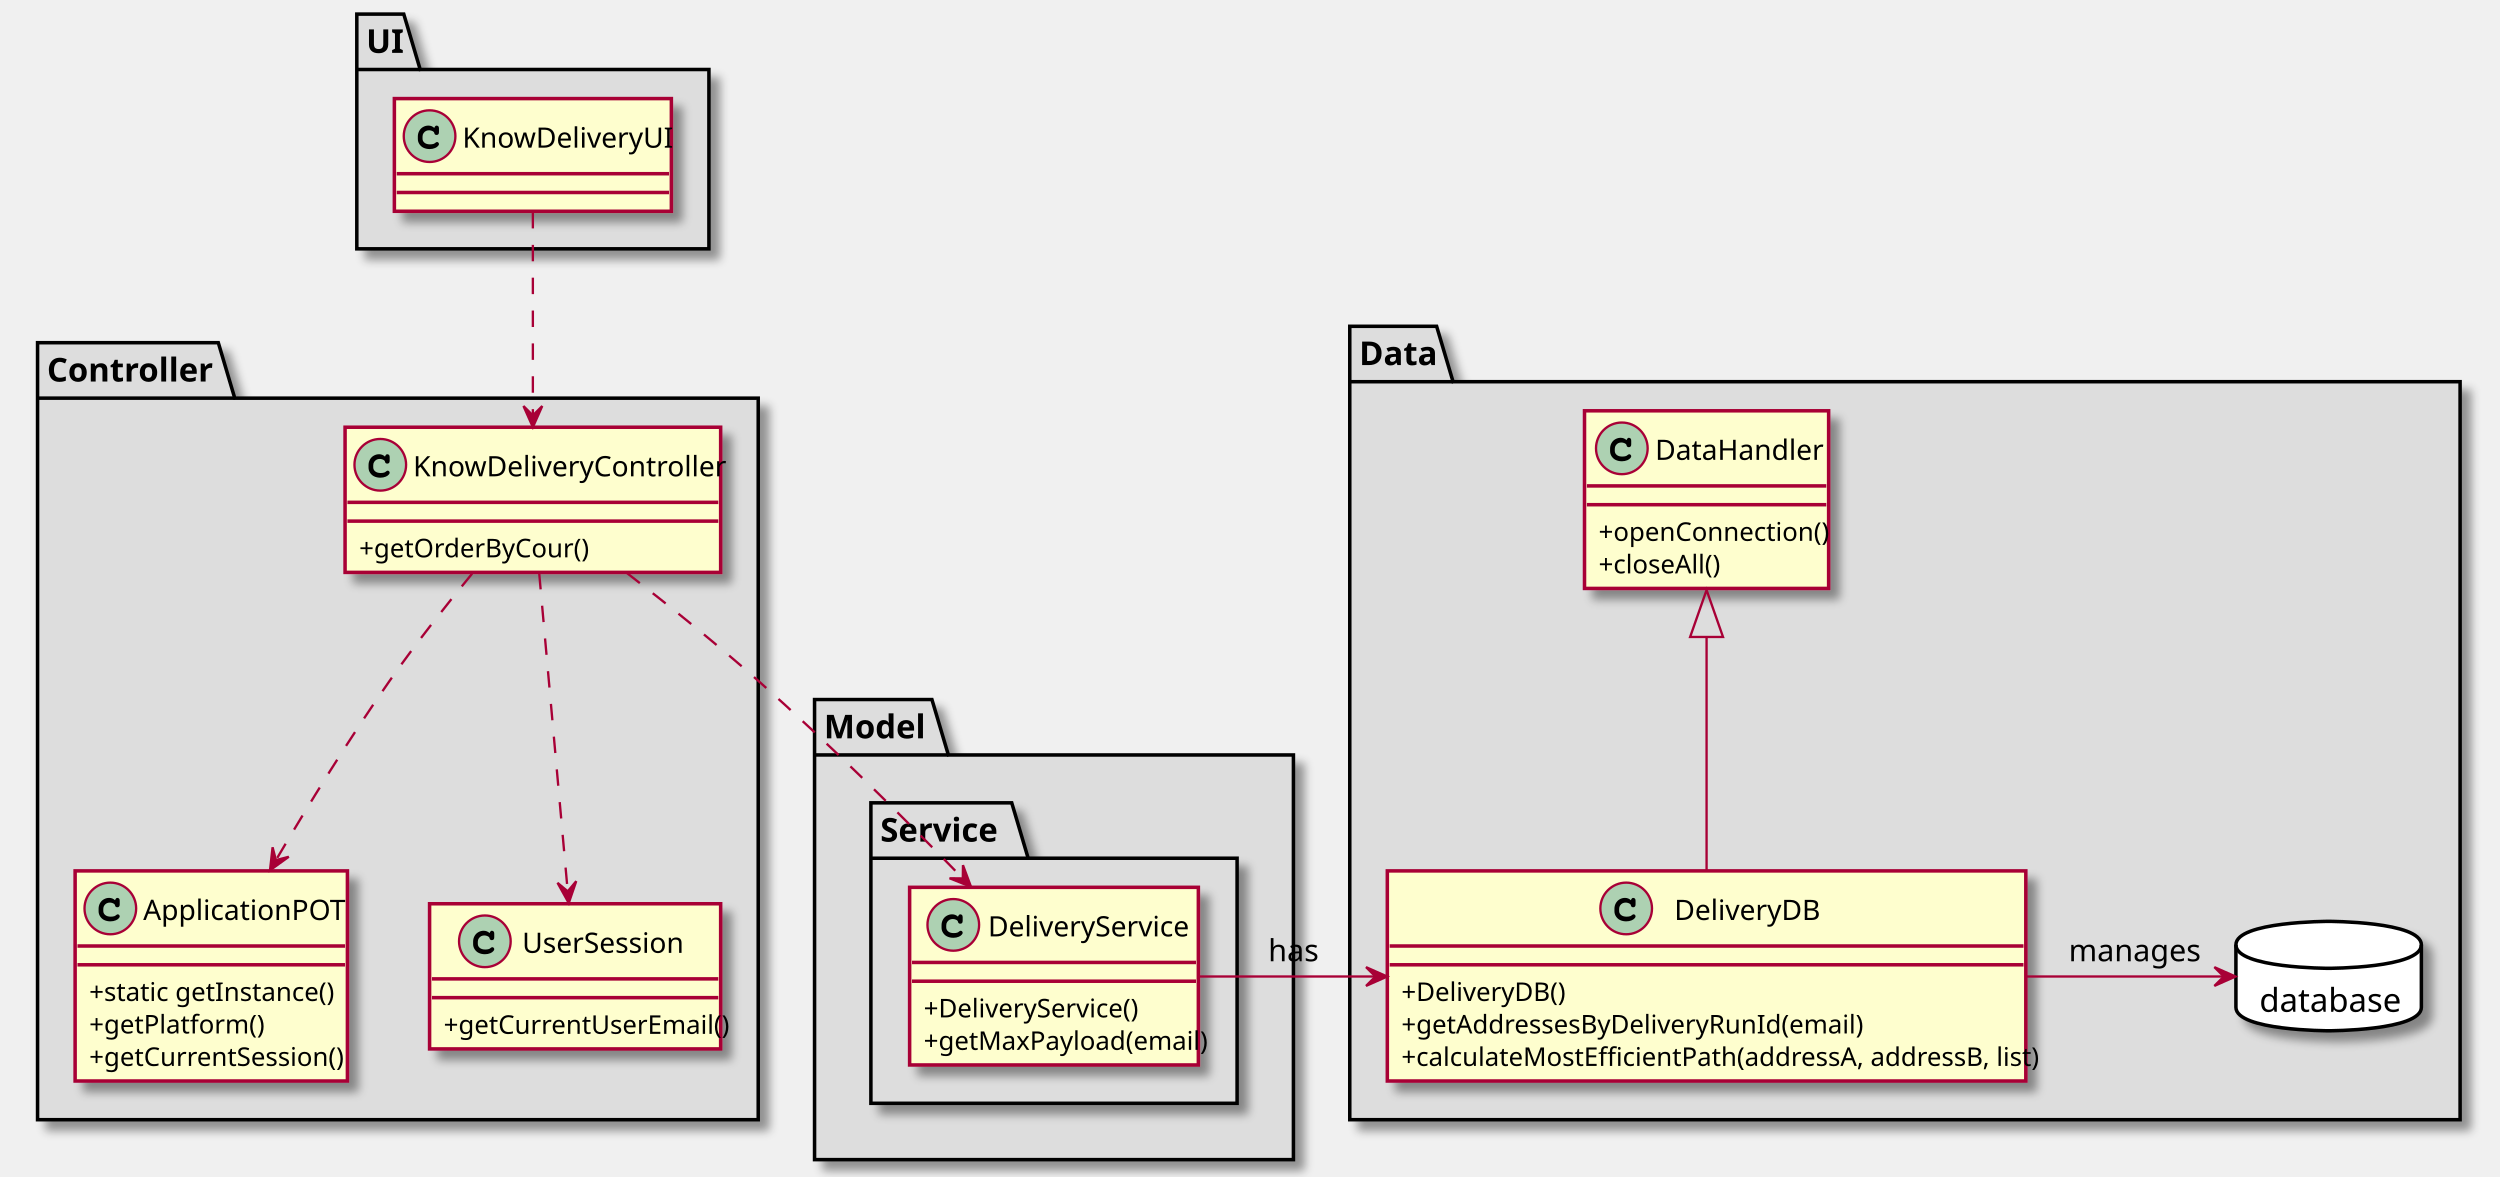
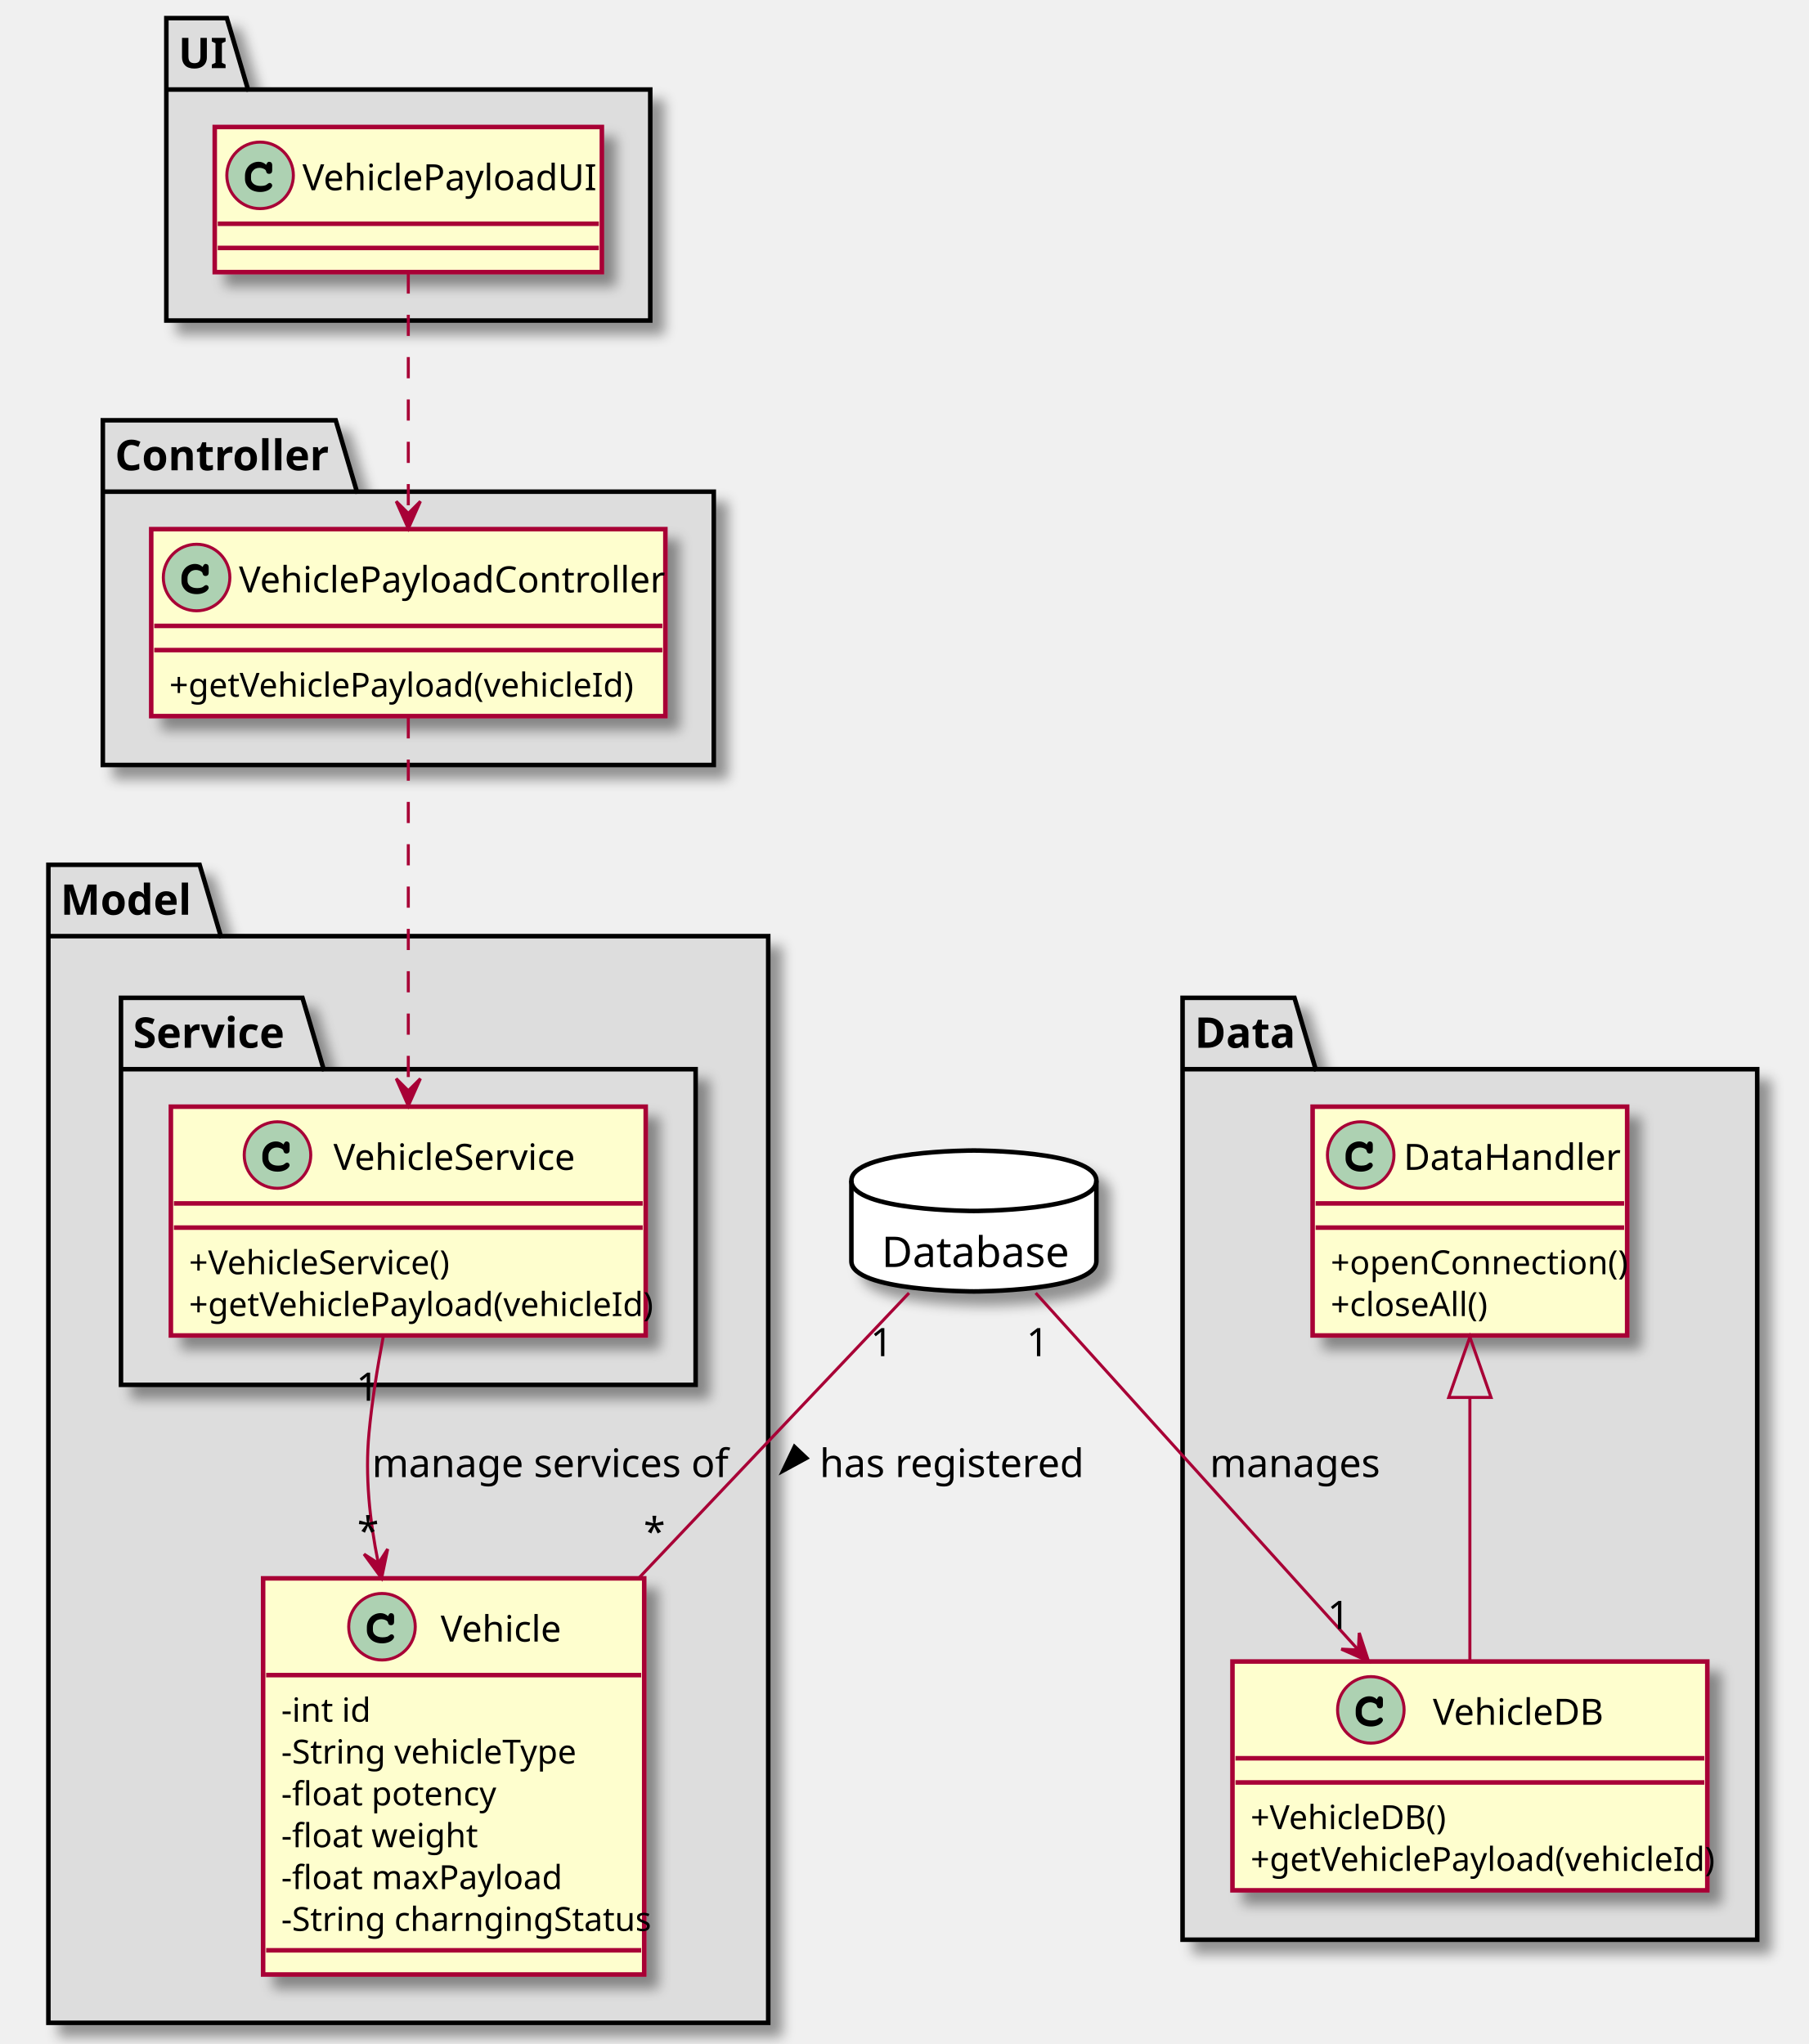
- <svg xmlns="http://www.w3.org/2000/svg" contentScriptType="application/ecmascript" contentStyleType="text/css" height="501px" preserveAspectRatio="none" style="width:1065px;height:501px;" version="1.1" viewBox="0 0 1065 501" width="1065px" zoomAndPan="magnify">
+ <svg xmlns="http://www.w3.org/2000/svg" contentScriptType="application/ecmascript" contentStyleType="text/css" height="676px" preserveAspectRatio="none" style="width:598px;height:676px;" version="1.1" viewBox="0 0 598 676" width="598px" zoomAndPan="magnify">
  <defs>
-     <filter height="300%" id="f19uk78dqld49r" width="300%" x="-1" y="-1">
+     <filter height="300%" id="f1c3i0i9vet0xv" width="300%" x="-1" y="-1">
      <feGaussianBlur result="blurOut" stdDeviation="2.0" />
      <feColorMatrix in="blurOut" result="blurOut2" type="matrix" values="0 0 0 0 0 0 0 0 0 0 0 0 0 0 0 0 0 0 .4 0" />
      <feOffset dx="4.0" dy="4.0" in="blurOut2" result="blurOut3" />
      <feBlend in="SourceGraphic" in2="blurOut3" mode="normal" />
    </filter>
  </defs>
  <g>
-     <polygon fill="#DDDDDD" filter="url(#f19uk78dqld49r)" points="16,146,93,146,100,169.609,323,169.609,323,477,16,477,16,146" style="stroke:#000000;stroke-width:1.5;" />
-     <line style="stroke:#000000;stroke-width:1.5;" x1="16" x2="100" y1="169.609" y2="169.609" />
-     <text fill="#000000" font-family="sans-serif" font-size="14" font-weight="bold" lengthAdjust="spacing" textLength="71" x="20" y="162.533">Controller</text>
-     <polygon fill="#DDDDDD" filter="url(#f19uk78dqld49r)" points="152,6,172,6,179,29.609,302,29.609,302,106,152,106,152,6" style="stroke:#000000;stroke-width:1.5;" />
-     <line style="stroke:#000000;stroke-width:1.5;" x1="152" x2="179" y1="29.609" y2="29.609" />
-     <text fill="#000000" font-family="sans-serif" font-size="14" font-weight="bold" lengthAdjust="spacing" textLength="14" x="156" y="22.533">UI</text>
-     <polygon fill="#DDDDDD" filter="url(#f19uk78dqld49r)" points="347,298,397,298,404,321.609,551,321.609,551,494,347,494,347,298" style="stroke:#000000;stroke-width:1.5;" />
-     <line style="stroke:#000000;stroke-width:1.5;" x1="347" x2="404" y1="321.609" y2="321.609" />
-     <text fill="#000000" font-family="sans-serif" font-size="14" font-weight="bold" lengthAdjust="spacing" textLength="44" x="351" y="314.533">Model</text>
-     <polygon fill="#DDDDDD" filter="url(#f19uk78dqld49r)" points="371,342,431,342,438,365.609,527,365.609,527,470,371,470,371,342" style="stroke:#000000;stroke-width:1.5;" />
-     <line style="stroke:#000000;stroke-width:1.5;" x1="371" x2="438" y1="365.609" y2="365.609" />
-     <text fill="#000000" font-family="sans-serif" font-size="14" font-weight="bold" lengthAdjust="spacing" textLength="54" x="375" y="358.533">Service</text>
-     <polygon fill="#DDDDDD" filter="url(#f19uk78dqld49r)" points="575,139,612,139,619,162.609,1048,162.609,1048,477,575,477,575,139" style="stroke:#000000;stroke-width:1.5;" />
-     <line style="stroke:#000000;stroke-width:1.5;" x1="575" x2="619" y1="162.609" y2="162.609" />
-     <text fill="#000000" font-family="sans-serif" font-size="14" font-weight="bold" lengthAdjust="spacing" textLength="31" x="579" y="155.533">Data</text>
-     <rect codeLine="4" fill="#FEFECE" filter="url(#f19uk78dqld49r)" height="89.508" id="ApplicationPOT" style="stroke:#A80036;stroke-width:1.5;" width="116" x="32" y="371" />
-     <ellipse cx="47" cy="387" fill="#ADD1B2" rx="11" ry="11" style="stroke:#A80036;stroke-width:1.0;" />
-     <path d="M49,383.5 Q49.203,383 49.438,382.75 Q49.672,382.5 49.938,382.5 Q50.406,382.5 50.703,382.781 Q51,383.062 51,383.719 L51,385.281 Q51,385.938 50.719,386.219 Q50.438,386.5 50,386.5 Q49.609,386.5 49.359,386.328 Q49.109,386.156 49,385.703 Q48.953,385.391 48.781,385.219 Q48.469,384.891 47.906,384.703 Q47.344,384.5 46.781,384.5 Q46.078,384.5 45.484,384.781 Q44.906,385.062 44.453,385.688 Q44,386.312 44,387.172 L44,388.094 Q44,389.125 44.844,389.812 Q45.688,390.5 47.188,390.5 Q48.078,390.5 48.703,390.297 Q49.062,390.188 49.469,389.828 Q49.734,389.625 49.875,389.562 Q50.016,389.5 50.188,389.5 Q50.516,389.5 50.75,389.766 Q51,390.016 51,390.375 Q51,390.719 50.656,391.125 Q50.156,391.719 49.359,392.047 Q48.312,392.5 47.031,392.5 Q45.531,392.5 44.328,391.906 Q43.359,391.438 42.672,390.422 Q42,389.406 42,388.203 L42,387.109 Q42,385.859 42.594,384.766 Q43.203,383.672 44.25,383.094 Q45.312,382.5 46.5,382.5 Q47.219,382.5 47.844,382.75 Q48.469,383 49,383.5 Z " fill="#000000" />
-     <text fill="#000000" font-family="sans-serif" font-size="12" lengthAdjust="spacing" textLength="84" x="61" y="391.91">ApplicationPOT</text>
-     <line style="stroke:#A80036;stroke-width:1.5;" x1="33" x2="147" y1="403" y2="403" />
-     <line style="stroke:#A80036;stroke-width:1.5;" x1="33" x2="147" y1="411" y2="411" />
-     <text fill="#000000" font-family="sans-serif" font-size="11" lengthAdjust="spacing" textLength="99" x="38" y="426.419">+static getInstance()</text>
-     <text fill="#000000" font-family="sans-serif" font-size="11" lengthAdjust="spacing" textLength="68" x="38" y="440.255">+getPlatform()</text>
-     <text fill="#000000" font-family="sans-serif" font-size="11" lengthAdjust="spacing" textLength="104" x="38" y="454.091">+getCurrentSession()</text>
-     <rect codeLine="11" fill="#FEFECE" filter="url(#f19uk78dqld49r)" height="61.836" id="UserSession" style="stroke:#A80036;stroke-width:1.5;" width="124" x="183" y="385" />
-     <ellipse cx="206.55" cy="401" fill="#ADD1B2" rx="11" ry="11" style="stroke:#A80036;stroke-width:1.0;" />
-     <path d="M208.55,397.5 Q208.753,397 208.988,396.75 Q209.222,396.5 209.488,396.5 Q209.956,396.5 210.253,396.781 Q210.55,397.062 210.55,397.719 L210.55,399.281 Q210.55,399.938 210.269,400.219 Q209.988,400.5 209.55,400.5 Q209.159,400.5 208.909,400.328 Q208.659,400.156 208.55,399.703 Q208.503,399.391 208.331,399.219 Q208.019,398.891 207.456,398.703 Q206.894,398.5 206.331,398.5 Q205.628,398.5 205.034,398.781 Q204.456,399.062 204.003,399.688 Q203.55,400.312 203.55,401.172 L203.55,402.094 Q203.55,403.125 204.394,403.812 Q205.238,404.5 206.738,404.5 Q207.628,404.5 208.253,404.297 Q208.613,404.188 209.019,403.828 Q209.284,403.625 209.425,403.562 Q209.566,403.5 209.738,403.5 Q210.066,403.5 210.3,403.766 Q210.55,404.016 210.55,404.375 Q210.55,404.719 210.206,405.125 Q209.706,405.719 208.909,406.047 Q207.863,406.5 206.581,406.5 Q205.081,406.5 203.878,405.906 Q202.909,405.438 202.222,404.422 Q201.55,403.406 201.55,402.203 L201.55,401.109 Q201.55,399.859 202.144,398.766 Q202.753,397.672 203.8,397.094 Q204.863,396.5 206.05,396.5 Q206.769,396.5 207.394,396.75 Q208.019,397 208.55,397.5 Z " fill="#000000" />
-     <text fill="#000000" font-family="sans-serif" font-size="12" lengthAdjust="spacing" textLength="73" x="222.45" y="405.91">UserSession</text>
-     <line style="stroke:#A80036;stroke-width:1.5;" x1="184" x2="306" y1="417" y2="417" />
-     <line style="stroke:#A80036;stroke-width:1.5;" x1="184" x2="306" y1="425" y2="425" />
-     <text fill="#000000" font-family="sans-serif" font-size="11" lengthAdjust="spacing" textLength="112" x="189" y="440.419">+getCurrentUserEmail()</text>
-     <rect codeLine="15" fill="#FEFECE" filter="url(#f19uk78dqld49r)" height="61.836" id="KnowDeliveryController" style="stroke:#A80036;stroke-width:1.5;" width="160" x="147" y="182" />
-     <ellipse cx="162" cy="198" fill="#ADD1B2" rx="11" ry="11" style="stroke:#A80036;stroke-width:1.0;" />
-     <path d="M164,194.5 Q164.203,194 164.438,193.75 Q164.672,193.5 164.938,193.5 Q165.406,193.5 165.703,193.781 Q166,194.062 166,194.719 L166,196.281 Q166,196.938 165.719,197.219 Q165.438,197.5 165,197.5 Q164.609,197.5 164.359,197.328 Q164.109,197.156 164,196.703 Q163.953,196.391 163.781,196.219 Q163.469,195.891 162.906,195.703 Q162.344,195.5 161.781,195.5 Q161.078,195.5 160.484,195.781 Q159.906,196.062 159.453,196.688 Q159,197.312 159,198.172 L159,199.094 Q159,200.125 159.844,200.812 Q160.688,201.5 162.188,201.5 Q163.078,201.5 163.703,201.297 Q164.062,201.188 164.469,200.828 Q164.734,200.625 164.875,200.562 Q165.016,200.5 165.188,200.5 Q165.516,200.5 165.75,200.766 Q166,201.016 166,201.375 Q166,201.719 165.656,202.125 Q165.156,202.719 164.359,203.047 Q163.312,203.5 162.031,203.5 Q160.531,203.5 159.328,202.906 Q158.359,202.438 157.672,201.422 Q157,200.406 157,199.203 L157,198.109 Q157,196.859 157.594,195.766 Q158.203,194.672 159.25,194.094 Q160.312,193.5 161.5,193.5 Q162.219,193.5 162.844,193.75 Q163.469,194 164,194.5 Z " fill="#000000" />
-     <text fill="#000000" font-family="sans-serif" font-size="12" lengthAdjust="spacing" textLength="128" x="176" y="202.91">KnowDeliveryController</text>
-     <line style="stroke:#A80036;stroke-width:1.5;" x1="148" x2="306" y1="214" y2="214" />
-     <line style="stroke:#A80036;stroke-width:1.5;" x1="148" x2="306" y1="222" y2="222" />
-     <text fill="#000000" font-family="sans-serif" font-size="11" lengthAdjust="spacing" textLength="93" x="153" y="237.419">+getOrderByCour()</text>
-     <rect codeLine="20" fill="#FEFECE" filter="url(#f19uk78dqld49r)" height="48" id="KnowDeliveryUI" style="stroke:#A80036;stroke-width:1.5;" width="118" x="168" y="42" />
-     <ellipse cx="183" cy="58" fill="#ADD1B2" rx="11" ry="11" style="stroke:#A80036;stroke-width:1.0;" />
-     <path d="M185,54.5 Q185.203,54 185.438,53.75 Q185.672,53.5 185.938,53.5 Q186.406,53.5 186.703,53.781 Q187,54.062 187,54.719 L187,56.281 Q187,56.938 186.719,57.219 Q186.438,57.5 186,57.5 Q185.609,57.5 185.359,57.328 Q185.109,57.156 185,56.703 Q184.953,56.391 184.781,56.219 Q184.469,55.891 183.906,55.703 Q183.344,55.5 182.781,55.5 Q182.078,55.5 181.484,55.781 Q180.906,56.062 180.453,56.688 Q180,57.312 180,58.172 L180,59.094 Q180,60.125 180.844,60.812 Q181.688,61.5 183.188,61.5 Q184.078,61.5 184.703,61.297 Q185.062,61.188 185.469,60.828 Q185.734,60.625 185.875,60.562 Q186.016,60.5 186.188,60.5 Q186.516,60.5 186.75,60.766 Q187,61.016 187,61.375 Q187,61.719 186.656,62.125 Q186.156,62.719 185.359,63.047 Q184.312,63.5 183.031,63.5 Q181.531,63.5 180.328,62.906 Q179.359,62.438 178.672,61.422 Q178,60.406 178,59.203 L178,58.109 Q178,56.859 178.594,55.766 Q179.203,54.672 180.25,54.094 Q181.312,53.5 182.5,53.5 Q183.219,53.5 183.844,53.75 Q184.469,54 185,54.5 Z " fill="#000000" />
-     <text fill="#000000" font-family="sans-serif" font-size="12" lengthAdjust="spacing" textLength="86" x="197" y="62.91">KnowDeliveryUI</text>
-     <line style="stroke:#A80036;stroke-width:1.5;" x1="169" x2="285" y1="74" y2="74" />
-     <line style="stroke:#A80036;stroke-width:1.5;" x1="169" x2="285" y1="82" y2="82" />
-     <rect codeLine="27" fill="#FEFECE" filter="url(#f19uk78dqld49r)" height="75.672" id="DeliveryService" style="stroke:#A80036;stroke-width:1.5;" width="123" x="387.5" y="378" />
-     <ellipse cx="406.1" cy="394" fill="#ADD1B2" rx="11" ry="11" style="stroke:#A80036;stroke-width:1.0;" />
-     <path d="M408.1,390.5 Q408.303,390 408.538,389.75 Q408.772,389.5 409.038,389.5 Q409.506,389.5 409.803,389.781 Q410.1,390.062 410.1,390.719 L410.1,392.281 Q410.1,392.938 409.819,393.219 Q409.538,393.5 409.1,393.5 Q408.709,393.5 408.459,393.328 Q408.209,393.156 408.1,392.703 Q408.053,392.391 407.881,392.219 Q407.569,391.891 407.006,391.703 Q406.444,391.5 405.881,391.5 Q405.178,391.5 404.584,391.781 Q404.006,392.062 403.553,392.688 Q403.1,393.312 403.1,394.172 L403.1,395.094 Q403.1,396.125 403.944,396.812 Q404.788,397.5 406.288,397.5 Q407.178,397.5 407.803,397.297 Q408.163,397.188 408.569,396.828 Q408.834,396.625 408.975,396.562 Q409.116,396.5 409.288,396.5 Q409.616,396.5 409.85,396.766 Q410.1,397.016 410.1,397.375 Q410.1,397.719 409.756,398.125 Q409.256,398.719 408.459,399.047 Q407.413,399.5 406.131,399.5 Q404.631,399.5 403.428,398.906 Q402.459,398.438 401.772,397.422 Q401.1,396.406 401.1,395.203 L401.1,394.109 Q401.1,392.859 401.694,391.766 Q402.303,390.672 403.35,390.094 Q404.413,389.5 405.6,389.5 Q406.319,389.5 406.944,389.75 Q407.569,390 408.1,390.5 Z " fill="#000000" />
-     <text fill="#000000" font-family="sans-serif" font-size="12" lengthAdjust="spacing" textLength="83" x="420.9" y="398.91">DeliveryService</text>
-     <line style="stroke:#A80036;stroke-width:1.5;" x1="388.5" x2="509.5" y1="410" y2="410" />
-     <line style="stroke:#A80036;stroke-width:1.5;" x1="388.5" x2="509.5" y1="418" y2="418" />
-     <text fill="#000000" font-family="sans-serif" font-size="11" lengthAdjust="spacing" textLength="90" x="393.5" y="433.419">+DeliveryService()</text>
-     <text fill="#000000" font-family="sans-serif" font-size="11" lengthAdjust="spacing" textLength="111" x="393.5" y="447.255">+getMaxPayload(email)</text>
-     <rect codeLine="35" fill="#FEFECE" filter="url(#f19uk78dqld49r)" height="75.672" id="DataHandler" style="stroke:#A80036;stroke-width:1.5;" width="104" x="675" y="175" />
-     <ellipse cx="690.9" cy="191" fill="#ADD1B2" rx="11" ry="11" style="stroke:#A80036;stroke-width:1.0;" />
-     <path d="M692.9,187.5 Q693.103,187 693.337,186.75 Q693.572,186.5 693.837,186.5 Q694.306,186.5 694.603,186.781 Q694.9,187.062 694.9,187.719 L694.9,189.281 Q694.9,189.938 694.619,190.219 Q694.337,190.5 693.9,190.5 Q693.509,190.5 693.259,190.328 Q693.009,190.156 692.9,189.703 Q692.853,189.391 692.681,189.219 Q692.369,188.891 691.806,188.703 Q691.244,188.5 690.681,188.5 Q689.978,188.5 689.384,188.781 Q688.806,189.062 688.353,189.688 Q687.9,190.312 687.9,191.172 L687.9,192.094 Q687.9,193.125 688.744,193.812 Q689.587,194.5 691.087,194.5 Q691.978,194.5 692.603,194.297 Q692.962,194.188 693.369,193.828 Q693.634,193.625 693.775,193.562 Q693.916,193.5 694.087,193.5 Q694.416,193.5 694.65,193.766 Q694.9,194.016 694.9,194.375 Q694.9,194.719 694.556,195.125 Q694.056,195.719 693.259,196.047 Q692.212,196.5 690.931,196.5 Q689.431,196.5 688.228,195.906 Q687.259,195.438 686.572,194.422 Q685.9,193.406 685.9,192.203 L685.9,191.109 Q685.9,189.859 686.494,188.766 Q687.103,187.672 688.15,187.094 Q689.212,186.5 690.4,186.5 Q691.119,186.5 691.744,186.75 Q692.369,187 692.9,187.5 Z " fill="#000000" />
-     <text fill="#000000" font-family="sans-serif" font-size="12" lengthAdjust="spacing" textLength="70" x="705.1" y="195.91">DataHandler</text>
-     <line style="stroke:#A80036;stroke-width:1.5;" x1="676" x2="778" y1="207" y2="207" />
-     <line style="stroke:#A80036;stroke-width:1.5;" x1="676" x2="778" y1="215" y2="215" />
-     <text fill="#000000" font-family="sans-serif" font-size="11" lengthAdjust="spacing" textLength="92" x="681" y="230.419">+openConnection()</text>
-     <text fill="#000000" font-family="sans-serif" font-size="11" lengthAdjust="spacing" textLength="52" x="681" y="244.255">+closeAll()</text>
-     <rect codeLine="55" fill="#FEFECE" filter="url(#f19uk78dqld49r)" height="89.508" id="DeliveryDB" style="stroke:#A80036;stroke-width:1.5;" width="272" x="591" y="371" />
-     <ellipse cx="692.75" cy="387" fill="#ADD1B2" rx="11" ry="11" style="stroke:#A80036;stroke-width:1.0;" />
-     <path d="M694.75,383.5 Q694.953,383 695.188,382.75 Q695.422,382.5 695.688,382.5 Q696.156,382.5 696.453,382.781 Q696.75,383.062 696.75,383.719 L696.75,385.281 Q696.75,385.938 696.469,386.219 Q696.188,386.5 695.75,386.5 Q695.359,386.5 695.109,386.328 Q694.859,386.156 694.75,385.703 Q694.703,385.391 694.531,385.219 Q694.219,384.891 693.656,384.703 Q693.094,384.5 692.531,384.5 Q691.828,384.5 691.234,384.781 Q690.656,385.062 690.203,385.688 Q689.75,386.312 689.75,387.172 L689.75,388.094 Q689.75,389.125 690.594,389.812 Q691.438,390.5 692.938,390.5 Q693.828,390.5 694.453,390.297 Q694.812,390.188 695.219,389.828 Q695.484,389.625 695.625,389.562 Q695.766,389.5 695.938,389.5 Q696.266,389.5 696.5,389.766 Q696.75,390.016 696.75,390.375 Q696.75,390.719 696.406,391.125 Q695.906,391.719 695.109,392.047 Q694.062,392.5 692.781,392.5 Q691.281,392.5 690.078,391.906 Q689.109,391.438 688.422,390.422 Q687.75,389.406 687.75,388.203 L687.75,387.109 Q687.75,385.859 688.344,384.766 Q688.953,383.672 690,383.094 Q691.062,382.5 692.25,382.5 Q692.969,382.5 693.594,382.75 Q694.219,383 694.75,383.5 Z " fill="#000000" />
-     <text fill="#000000" font-family="sans-serif" font-size="12" lengthAdjust="spacing" textLength="60" x="713.25" y="391.91">DeliveryDB</text>
-     <line style="stroke:#A80036;stroke-width:1.5;" x1="592" x2="862" y1="403" y2="403" />
-     <line style="stroke:#A80036;stroke-width:1.5;" x1="592" x2="862" y1="411" y2="411" />
-     <text fill="#000000" font-family="sans-serif" font-size="11" lengthAdjust="spacing" textLength="67" x="597" y="426.419">+DeliveryDB()</text>
-     <text fill="#000000" font-family="sans-serif" font-size="11" lengthAdjust="spacing" textLength="186" x="597" y="440.255">+getAddressesByDeliveryRunId(email)</text>
-     <text fill="#000000" font-family="sans-serif" font-size="11" lengthAdjust="spacing" textLength="260" x="597" y="454.091">+calculateMostEfficientPath(addressA, addressB, list)</text>
-     <path d="M952.5,402.5 C952.5,392.5 992,392.5 992,392.5 C992,392.5 1031.5,392.5 1031.5,402.5 L1031.5,429.109 C1031.5,439.109 992,439.109 992,439.109 C992,439.109 952.5,439.109 952.5,429.109 L952.5,402.5 " fill="#FFFFFF" filter="url(#f19uk78dqld49r)" style="stroke:#000000;stroke-width:1.5;" />
-     <path d="M952.5,402.5 C952.5,412.5 992,412.5 992,412.5 C992,412.5 1031.5,412.5 1031.5,402.5 " fill="none" style="stroke:#000000;stroke-width:1.5;" />
-     <text fill="#000000" font-family="sans-serif" font-size="14" lengthAdjust="spacing" textLength="59" x="962.5" y="431.033">database</text>
-     <path codeLine="48" d="M227,90.3 C227,113.64 227,149.86 227,176.73 " fill="none" id="KnowDeliveryUI-to-KnowDeliveryController" style="stroke:#A80036;stroke-width:1.0;stroke-dasharray:7.0,7.0;" />
-     <polygon fill="#A80036" points="227,181.97,231,172.97,227,176.97,223,172.97,227,181.97" style="stroke:#A80036;stroke-width:1.0;" />
-     <path codeLine="49" d="M201.13,244.36 C189.91,258 176.88,274.48 166,290 C148.85,314.47 131.4,342.86 117.56,366.39 " fill="none" id="KnowDeliveryController-to-ApplicationPOT" style="stroke:#A80036;stroke-width:1.0;stroke-dasharray:7.0,7.0;" />
-     <polygon fill="#A80036" points="115.02,370.73,123.022,364.988,117.548,366.416,116.12,360.943,115.02,370.73" style="stroke:#A80036;stroke-width:1.0;" />
-     <path codeLine="50" d="M229.69,244.09 C232.94,280.36 238.39,341.2 241.84,379.66 " fill="none" id="KnowDeliveryController-to-UserSession" style="stroke:#A80036;stroke-width:1.0;stroke-dasharray:7.0,7.0;" />
-     <polygon fill="#A80036" points="242.29,384.7,245.476,375.381,241.846,379.72,237.507,376.09,242.29,384.7" style="stroke:#A80036;stroke-width:1.0;" />
-     <path codeLine="52" d="M267.05,244.09 C284.59,257.68 305.19,274.2 323,290 C353.32,316.89 385.75,349.15 410.11,374.16 " fill="none" id="KnowDeliveryController-to-DeliveryService" style="stroke:#A80036;stroke-width:1.0;stroke-dasharray:7.0,7.0;" />
-     <polygon fill="#A80036" points="413.65,377.79,410.226,368.555,410.158,374.212,404.501,374.143,413.65,377.79" style="stroke:#A80036;stroke-width:1.0;" />
-     <path codeLine="53" d="M510.7,416 C533.04,416 559.29,416 585.66,416 " fill="none" id="DeliveryService-to-DeliveryDB" style="stroke:#A80036;stroke-width:1.0;" />
-     <polygon fill="#A80036" points="590.93,416,581.93,412,585.93,416,581.93,420,590.93,416" style="stroke:#A80036;stroke-width:1.0;" />
-     <text fill="#000000" font-family="sans-serif" font-size="13" lengthAdjust="spacing" textLength="21" x="540.25" y="409.495">has</text>
-     <path codeLine="54" d="M863.38,416 C893.68,416 923.71,416 947.13,416 " fill="none" id="DeliveryDB-to-database" style="stroke:#A80036;stroke-width:1.0;" />
-     <polygon fill="#A80036" points="952.32,416,943.32,412,947.32,416,943.32,420,952.32,416" style="stroke:#A80036;stroke-width:1.0;" />
-     <text fill="#000000" font-family="sans-serif" font-size="13" lengthAdjust="spacing" textLength="53" x="881.25" y="409.495">manages</text>
-     <path d="M727,271.41 C727,303.01 727,341.63 727,370.86 " fill="none" id="DataHandler-backto-DeliveryDB" style="stroke:#A80036;stroke-width:1.0;" />
-     <polygon fill="none" points="720,271.34,727,251.34,734,271.34,720,271.34" style="stroke:#A80036;stroke-width:1.0;" />
+     <polygon fill="#DDDDDD" filter="url(#f1c3i0i9vet0xv)" points="55,6,75,6,82,29.609,215,29.609,215,106,55,106,55,6" style="stroke:#000000;stroke-width:1.5;" />
+     <line style="stroke:#000000;stroke-width:1.5;" x1="55" x2="82" y1="29.609" y2="29.609" />
+     <text fill="#000000" font-family="sans-serif" font-size="14" font-weight="bold" lengthAdjust="spacing" textLength="14" x="59" y="22.533">UI</text>
+     <polygon fill="#DDDDDD" filter="url(#f1c3i0i9vet0xv)" points="34,139,111,139,118,162.609,236,162.609,236,253,34,253,34,139" style="stroke:#000000;stroke-width:1.5;" />
+     <line style="stroke:#000000;stroke-width:1.5;" x1="34" x2="118" y1="162.609" y2="162.609" />
+     <text fill="#000000" font-family="sans-serif" font-size="14" font-weight="bold" lengthAdjust="spacing" textLength="71" x="38" y="155.533">Controller</text>
+     <polygon fill="#DDDDDD" filter="url(#f1c3i0i9vet0xv)" points="16,286,66,286,73,309.609,254,309.609,254,669,16,669,16,286" style="stroke:#000000;stroke-width:1.5;" />
+     <line style="stroke:#000000;stroke-width:1.5;" x1="16" x2="73" y1="309.609" y2="309.609" />
+     <text fill="#000000" font-family="sans-serif" font-size="14" font-weight="bold" lengthAdjust="spacing" textLength="44" x="20" y="302.533">Model</text>
+     <polygon fill="#DDDDDD" filter="url(#f1c3i0i9vet0xv)" points="40,330,100,330,107,353.609,230,353.609,230,458,40,458,40,330" style="stroke:#000000;stroke-width:1.5;" />
+     <line style="stroke:#000000;stroke-width:1.5;" x1="40" x2="107" y1="353.609" y2="353.609" />
+     <text fill="#000000" font-family="sans-serif" font-size="14" font-weight="bold" lengthAdjust="spacing" textLength="54" x="44" y="346.533">Service</text>
+     <polygon fill="#DDDDDD" filter="url(#f1c3i0i9vet0xv)" points="391,330,428,330,435,353.609,581,353.609,581,641.5,391,641.5,391,330" style="stroke:#000000;stroke-width:1.5;" />
+     <line style="stroke:#000000;stroke-width:1.5;" x1="391" x2="435" y1="353.609" y2="353.609" />
+     <text fill="#000000" font-family="sans-serif" font-size="14" font-weight="bold" lengthAdjust="spacing" textLength="31" x="395" y="346.533">Data</text>
+     <path d="M281.5,390.5 C281.5,380.5 322,380.5 322,380.5 C322,380.5 362.5,380.5 362.5,390.5 L362.5,417.109 C362.5,427.109 322,427.109 322,427.109 C322,427.109 281.5,427.109 281.5,417.109 L281.5,390.5 " fill="#FFFFFF" filter="url(#f1c3i0i9vet0xv)" style="stroke:#000000;stroke-width:1.5;" />
+     <path d="M281.5,390.5 C281.5,400.5 322,400.5 322,400.5 C322,400.5 362.5,400.5 362.5,390.5 " fill="none" style="stroke:#000000;stroke-width:1.5;" />
+     <text fill="#000000" font-family="sans-serif" font-size="14" lengthAdjust="spacing" textLength="61" x="291.5" y="419.033">Database</text>
+     <rect codeLine="7" fill="#FEFECE" filter="url(#f1c3i0i9vet0xv)" height="48" id="VehiclePayloadUI" style="stroke:#A80036;stroke-width:1.5;" width="128" x="71" y="42" />
+     <ellipse cx="86" cy="58" fill="#ADD1B2" rx="11" ry="11" style="stroke:#A80036;stroke-width:1.0;" />
+     <path d="M88,54.5 Q88.203,54 88.438,53.75 Q88.672,53.5 88.938,53.5 Q89.406,53.5 89.703,53.781 Q90,54.062 90,54.719 L90,56.281 Q90,56.938 89.719,57.219 Q89.438,57.5 89,57.5 Q88.609,57.5 88.359,57.328 Q88.109,57.156 88,56.703 Q87.953,56.391 87.781,56.219 Q87.469,55.891 86.906,55.703 Q86.344,55.5 85.781,55.5 Q85.078,55.5 84.484,55.781 Q83.906,56.062 83.453,56.688 Q83,57.312 83,58.172 L83,59.094 Q83,60.125 83.844,60.812 Q84.688,61.5 86.188,61.5 Q87.078,61.5 87.703,61.297 Q88.062,61.188 88.469,60.828 Q88.734,60.625 88.875,60.562 Q89.016,60.5 89.188,60.5 Q89.516,60.5 89.75,60.766 Q90,61.016 90,61.375 Q90,61.719 89.656,62.125 Q89.156,62.719 88.359,63.047 Q87.312,63.5 86.031,63.5 Q84.531,63.5 83.328,62.906 Q82.359,62.438 81.672,61.422 Q81,60.406 81,59.203 L81,58.109 Q81,56.859 81.594,55.766 Q82.203,54.672 83.25,54.094 Q84.312,53.5 85.5,53.5 Q86.219,53.5 86.844,53.75 Q87.469,54 88,54.5 Z " fill="#000000" />
+     <text fill="#000000" font-family="sans-serif" font-size="12" lengthAdjust="spacing" textLength="96" x="100" y="62.91">VehiclePayloadUI</text>
+     <line style="stroke:#A80036;stroke-width:1.5;" x1="72" x2="198" y1="74" y2="74" />
+     <line style="stroke:#A80036;stroke-width:1.5;" x1="72" x2="198" y1="82" y2="82" />
+     <rect codeLine="12" fill="#FEFECE" filter="url(#f1c3i0i9vet0xv)" height="61.836" id="VehiclePayloadController" style="stroke:#A80036;stroke-width:1.5;" width="170" x="50" y="175" />
+     <ellipse cx="65" cy="191" fill="#ADD1B2" rx="11" ry="11" style="stroke:#A80036;stroke-width:1.0;" />
+     <path d="M67,187.5 Q67.203,187 67.438,186.75 Q67.672,186.5 67.938,186.5 Q68.406,186.5 68.703,186.781 Q69,187.062 69,187.719 L69,189.281 Q69,189.938 68.719,190.219 Q68.438,190.5 68,190.5 Q67.609,190.5 67.359,190.328 Q67.109,190.156 67,189.703 Q66.953,189.391 66.781,189.219 Q66.469,188.891 65.906,188.703 Q65.344,188.5 64.781,188.5 Q64.078,188.5 63.484,188.781 Q62.906,189.062 62.453,189.688 Q62,190.312 62,191.172 L62,192.094 Q62,193.125 62.844,193.812 Q63.688,194.5 65.188,194.5 Q66.078,194.5 66.703,194.297 Q67.062,194.188 67.469,193.828 Q67.734,193.625 67.875,193.562 Q68.016,193.5 68.188,193.5 Q68.516,193.5 68.75,193.766 Q69,194.016 69,194.375 Q69,194.719 68.656,195.125 Q68.156,195.719 67.359,196.047 Q66.312,196.5 65.031,196.5 Q63.531,196.5 62.328,195.906 Q61.359,195.438 60.672,194.422 Q60,193.406 60,192.203 L60,191.109 Q60,189.859 60.594,188.766 Q61.203,187.672 62.25,187.094 Q63.312,186.5 64.5,186.5 Q65.219,186.5 65.844,186.75 Q66.469,187 67,187.5 Z " fill="#000000" />
+     <text fill="#000000" font-family="sans-serif" font-size="12" lengthAdjust="spacing" textLength="138" x="79" y="195.91">VehiclePayloadController</text>
+     <line style="stroke:#A80036;stroke-width:1.5;" x1="51" x2="219" y1="207" y2="207" />
+     <line style="stroke:#A80036;stroke-width:1.5;" x1="51" x2="219" y1="215" y2="215" />
+     <text fill="#000000" font-family="sans-serif" font-size="11" lengthAdjust="spacing" textLength="145" x="56" y="230.419">+getVehiclePayload(vehicleId)</text>
+     <rect codeLine="30" fill="#FEFECE" filter="url(#f1c3i0i9vet0xv)" height="131.016" id="Vehicle" style="stroke:#A80036;stroke-width:1.5;" width="126" x="87" y="522" />
+     <ellipse cx="126.3" cy="538" fill="#ADD1B2" rx="11" ry="11" style="stroke:#A80036;stroke-width:1.0;" />
+     <path d="M128.3,534.5 Q128.503,534 128.738,533.75 Q128.972,533.5 129.238,533.5 Q129.706,533.5 130.003,533.781 Q130.3,534.062 130.3,534.719 L130.3,536.281 Q130.3,536.938 130.019,537.219 Q129.738,537.5 129.3,537.5 Q128.909,537.5 128.659,537.328 Q128.409,537.156 128.3,536.703 Q128.253,536.391 128.081,536.219 Q127.769,535.891 127.206,535.703 Q126.644,535.5 126.081,535.5 Q125.378,535.5 124.784,535.781 Q124.206,536.062 123.753,536.688 Q123.3,537.312 123.3,538.172 L123.3,539.094 Q123.3,540.125 124.144,540.812 Q124.987,541.5 126.487,541.5 Q127.378,541.5 128.003,541.297 Q128.363,541.188 128.769,540.828 Q129.034,540.625 129.175,540.562 Q129.316,540.5 129.488,540.5 Q129.816,540.5 130.05,540.766 Q130.3,541.016 130.3,541.375 Q130.3,541.719 129.956,542.125 Q129.456,542.719 128.659,543.047 Q127.612,543.5 126.331,543.5 Q124.831,543.5 123.628,542.906 Q122.659,542.438 121.972,541.422 Q121.3,540.406 121.3,539.203 L121.3,538.109 Q121.3,536.859 121.894,535.766 Q122.503,534.672 123.55,534.094 Q124.612,533.5 125.8,533.5 Q126.519,533.5 127.144,533.75 Q127.769,534 128.3,534.5 Z " fill="#000000" />
+     <text fill="#000000" font-family="sans-serif" font-size="12" lengthAdjust="spacing" textLength="40" x="145.7" y="542.91">Vehicle</text>
+     <line style="stroke:#A80036;stroke-width:1.5;" x1="88" x2="212" y1="554" y2="554" />
+     <text fill="#000000" font-family="sans-serif" font-size="11" lengthAdjust="spacing" textLength="26" x="93" y="569.419">-int id</text>
+     <text fill="#000000" font-family="sans-serif" font-size="11" lengthAdjust="spacing" textLength="93" x="93" y="583.255">-String vehicleType</text>
+     <text fill="#000000" font-family="sans-serif" font-size="11" lengthAdjust="spacing" textLength="67" x="93" y="597.091">-float potency</text>
+     <text fill="#000000" font-family="sans-serif" font-size="11" lengthAdjust="spacing" textLength="61" x="93" y="610.927">-float weight</text>
+     <text fill="#000000" font-family="sans-serif" font-size="11" lengthAdjust="spacing" textLength="86" x="93" y="624.763">-float maxPayload</text>
+     <text fill="#000000" font-family="sans-serif" font-size="11" lengthAdjust="spacing" textLength="114" x="93" y="638.599">-String charngingStatus</text>
+     <line style="stroke:#A80036;stroke-width:1.5;" x1="88" x2="212" y1="645.016" y2="645.016" />
+     <rect codeLine="21" fill="#FEFECE" filter="url(#f1c3i0i9vet0xv)" height="75.672" id="VehicleService" style="stroke:#A80036;stroke-width:1.5;" width="157" x="56.5" y="366" />
+     <ellipse cx="91.75" cy="382" fill="#ADD1B2" rx="11" ry="11" style="stroke:#A80036;stroke-width:1.0;" />
+     <path d="M93.75,378.5 Q93.953,378 94.188,377.75 Q94.422,377.5 94.688,377.5 Q95.156,377.5 95.453,377.781 Q95.75,378.062 95.75,378.719 L95.75,380.281 Q95.75,380.938 95.469,381.219 Q95.188,381.5 94.75,381.5 Q94.359,381.5 94.109,381.328 Q93.859,381.156 93.75,380.703 Q93.703,380.391 93.531,380.219 Q93.219,379.891 92.656,379.703 Q92.094,379.5 91.531,379.5 Q90.828,379.5 90.234,379.781 Q89.656,380.062 89.203,380.688 Q88.75,381.312 88.75,382.172 L88.75,383.094 Q88.75,384.125 89.594,384.812 Q90.438,385.5 91.938,385.5 Q92.828,385.5 93.453,385.297 Q93.812,385.188 94.219,384.828 Q94.484,384.625 94.625,384.562 Q94.766,384.5 94.938,384.5 Q95.266,384.5 95.5,384.766 Q95.75,385.016 95.75,385.375 Q95.75,385.719 95.406,386.125 Q94.906,386.719 94.109,387.047 Q93.062,387.5 91.781,387.5 Q90.281,387.5 89.078,386.906 Q88.109,386.438 87.422,385.422 Q86.75,384.406 86.75,383.203 L86.75,382.109 Q86.75,380.859 87.344,379.766 Q87.953,378.672 89,378.094 Q90.062,377.5 91.25,377.5 Q91.969,377.5 92.594,377.75 Q93.219,378 93.75,378.5 Z " fill="#000000" />
+     <text fill="#000000" font-family="sans-serif" font-size="12" lengthAdjust="spacing" textLength="80" x="110.25" y="386.91">VehicleService</text>
+     <line style="stroke:#A80036;stroke-width:1.5;" x1="57.5" x2="212.5" y1="398" y2="398" />
+     <line style="stroke:#A80036;stroke-width:1.5;" x1="57.5" x2="212.5" y1="406" y2="406" />
+     <text fill="#000000" font-family="sans-serif" font-size="11" lengthAdjust="spacing" textLength="87" x="62.5" y="421.419">+VehicleService()</text>
+     <text fill="#000000" font-family="sans-serif" font-size="11" lengthAdjust="spacing" textLength="145" x="62.5" y="435.255">+getVehiclePayload(vehicleId)</text>
+     <rect codeLine="43" fill="#FEFECE" filter="url(#f1c3i0i9vet0xv)" height="75.672" id="DataHandler" style="stroke:#A80036;stroke-width:1.5;" width="104" x="434" y="366" />
+     <ellipse cx="449.9" cy="382" fill="#ADD1B2" rx="11" ry="11" style="stroke:#A80036;stroke-width:1.0;" />
+     <path d="M451.9,378.5 Q452.103,378 452.337,377.75 Q452.572,377.5 452.837,377.5 Q453.306,377.5 453.603,377.781 Q453.9,378.062 453.9,378.719 L453.9,380.281 Q453.9,380.938 453.619,381.219 Q453.337,381.5 452.9,381.5 Q452.509,381.5 452.259,381.328 Q452.009,381.156 451.9,380.703 Q451.853,380.391 451.681,380.219 Q451.369,379.891 450.806,379.703 Q450.244,379.5 449.681,379.5 Q448.978,379.5 448.384,379.781 Q447.806,380.062 447.353,380.688 Q446.9,381.312 446.9,382.172 L446.9,383.094 Q446.9,384.125 447.744,384.812 Q448.587,385.5 450.087,385.5 Q450.978,385.5 451.603,385.297 Q451.962,385.188 452.369,384.828 Q452.634,384.625 452.775,384.562 Q452.916,384.5 453.087,384.5 Q453.416,384.5 453.65,384.766 Q453.9,385.016 453.9,385.375 Q453.9,385.719 453.556,386.125 Q453.056,386.719 452.259,387.047 Q451.212,387.5 449.931,387.5 Q448.431,387.5 447.228,386.906 Q446.259,386.438 445.572,385.422 Q444.9,384.406 444.9,383.203 L444.9,382.109 Q444.9,380.859 445.494,379.766 Q446.103,378.672 447.15,378.094 Q448.212,377.5 449.4,377.5 Q450.119,377.5 450.744,377.75 Q451.369,378 451.9,378.5 Z " fill="#000000" />
+     <text fill="#000000" font-family="sans-serif" font-size="12" lengthAdjust="spacing" textLength="70" x="464.1" y="386.91">DataHandler</text>
+     <line style="stroke:#A80036;stroke-width:1.5;" x1="435" x2="537" y1="398" y2="398" />
+     <line style="stroke:#A80036;stroke-width:1.5;" x1="435" x2="537" y1="406" y2="406" />
+     <text fill="#000000" font-family="sans-serif" font-size="11" lengthAdjust="spacing" textLength="92" x="440" y="421.419">+openConnection()</text>
+     <text fill="#000000" font-family="sans-serif" font-size="11" lengthAdjust="spacing" textLength="52" x="440" y="435.255">+closeAll()</text>
+     <rect codeLine="54" fill="#FEFECE" filter="url(#f1c3i0i9vet0xv)" height="75.672" id="VehicleDB" style="stroke:#A80036;stroke-width:1.5;" width="157" x="407.5" y="549.5" />
+     <ellipse cx="453.25" cy="565.5" fill="#ADD1B2" rx="11" ry="11" style="stroke:#A80036;stroke-width:1.0;" />
+     <path d="M455.25,562 Q455.453,561.5 455.688,561.25 Q455.922,561 456.188,561 Q456.656,561 456.953,561.281 Q457.25,561.562 457.25,562.219 L457.25,563.781 Q457.25,564.438 456.969,564.719 Q456.688,565 456.25,565 Q455.859,565 455.609,564.828 Q455.359,564.656 455.25,564.203 Q455.203,563.891 455.031,563.719 Q454.719,563.391 454.156,563.203 Q453.594,563 453.031,563 Q452.328,563 451.734,563.281 Q451.156,563.562 450.703,564.188 Q450.25,564.812 450.25,565.672 L450.25,566.594 Q450.25,567.625 451.094,568.312 Q451.938,569 453.438,569 Q454.328,569 454.953,568.797 Q455.312,568.688 455.719,568.328 Q455.984,568.125 456.125,568.062 Q456.266,568 456.438,568 Q456.766,568 457,568.266 Q457.25,568.516 457.25,568.875 Q457.25,569.219 456.906,569.625 Q456.406,570.219 455.609,570.547 Q454.562,571 453.281,571 Q451.781,571 450.578,570.406 Q449.609,569.938 448.922,568.922 Q448.25,567.906 448.25,566.703 L448.25,565.609 Q448.25,564.359 448.844,563.266 Q449.453,562.172 450.5,561.594 Q451.562,561 452.75,561 Q453.469,561 454.094,561.25 Q454.719,561.5 455.25,562 Z " fill="#000000" />
+     <text fill="#000000" font-family="sans-serif" font-size="12" lengthAdjust="spacing" textLength="57" x="473.75" y="570.41">VehicleDB</text>
+     <line style="stroke:#A80036;stroke-width:1.5;" x1="408.5" x2="563.5" y1="581.5" y2="581.5" />
+     <line style="stroke:#A80036;stroke-width:1.5;" x1="408.5" x2="563.5" y1="589.5" y2="589.5" />
+     <text fill="#000000" font-family="sans-serif" font-size="11" lengthAdjust="spacing" textLength="64" x="413.5" y="604.919">+VehicleDB()</text>
+     <text fill="#000000" font-family="sans-serif" font-size="11" lengthAdjust="spacing" textLength="145" x="413.5" y="618.755">+getVehiclePayload(vehicleId)</text>
+     <path d="M486,462.26 C486,490.73 486,524.31 486,549.38 " fill="none" id="DataHandler-backto-VehicleDB" style="stroke:#A80036;stroke-width:1.0;" />
+     <polygon fill="none" points="479,462.17,486,442.17,493,462.17,479,462.17" style="stroke:#A80036;stroke-width:1.0;" />
+     <path codeLine="56" d="M135,90.1 C135,111.8 135,144.6 135,169.6 " fill="none" id="VehiclePayloadUI-to-VehiclePayloadController" style="stroke:#A80036;stroke-width:1.0;stroke-dasharray:7.0,7.0;" />
+     <polygon fill="#A80036" points="135,174.81,139,165.81,135,169.81,131,165.81,135,174.81" style="stroke:#A80036;stroke-width:1.0;" />
+     <path codeLine="57" d="M135,237.2 C135,270.15 135,323.17 135,360.36 " fill="none" id="VehiclePayloadController-to-VehicleService" style="stroke:#A80036;stroke-width:1.0;stroke-dasharray:7.0,7.0;" />
+     <polygon fill="#A80036" points="135,365.73,139,356.73,135,360.73,131,356.73,135,365.73" style="stroke:#A80036;stroke-width:1.0;" />
+     <path codeLine="58" d="M342.44,427.62 C369.03,457.05 415.98,509.01 448.93,545.48 " fill="none" id="Database-to-VehicleDB" style="stroke:#A80036;stroke-width:1.0;" />
+     <polygon fill="#A80036" points="452.48,549.4,449.415,540.04,449.128,545.69,443.478,545.404,452.48,549.4" style="stroke:#A80036;stroke-width:1.0;" />
+     <text fill="#000000" font-family="sans-serif" font-size="13" lengthAdjust="spacing" textLength="53" x="400" y="488.495">manages</text>
+     <text fill="#000000" font-family="sans-serif" font-size="13" lengthAdjust="spacing" textLength="7" x="339.357" y="448.513">1</text>
+     <text fill="#000000" font-family="sans-serif" font-size="13" lengthAdjust="spacing" textLength="7" x="438.886" y="538.744">1</text>
+     <path codeLine="59" d="M126.71,442.06 C124.76,452.35 122.97,463.56 122,474 C120.69,488.01 122.19,502.76 125.05,516.8 " fill="none" id="VehicleService-to-Vehicle" style="stroke:#A80036;stroke-width:1.0;" />
+     <polygon fill="#A80036" points="126.17,521.94,128.182,512.299,125.115,517.053,120.362,513.986,126.17,521.94" style="stroke:#A80036;stroke-width:1.0;" />
+     <text fill="#000000" font-family="sans-serif" font-size="13" lengthAdjust="spacing" textLength="111" x="123" y="488.495">manage services of</text>
+     <text fill="#000000" font-family="sans-serif" font-size="13" lengthAdjust="spacing" textLength="7" x="117.757" y="463.24">1</text>
+     <text fill="#000000" font-family="sans-serif" font-size="13" lengthAdjust="spacing" textLength="5" x="118.126" y="510.949">*</text>
+     <path codeLine="60" d="M300.56,427.62 C278.32,451.09 242.5,488.89 211.37,521.74 " fill="none" id="Database-Vehicle" style="stroke:#A80036;stroke-width:1.0;" />
+     <polygon fill="#000000" points="258.561,486.805,266.916,482.261,262.649,478.218,258.561,486.805" style="stroke:#000000;stroke-width:1.0;" />
+     <text fill="#000000" font-family="sans-serif" font-size="13" lengthAdjust="spacing" textLength="82" x="271" y="488.495">has registered</text>
+     <text fill="#000000" font-family="sans-serif" font-size="13" lengthAdjust="spacing" textLength="7" x="287.793" y="448.513">1</text>
+     <text fill="#000000" font-family="sans-serif" font-size="13" lengthAdjust="spacing" textLength="5" x="212.809" y="511.186">*</text>
  </g>
</svg>
